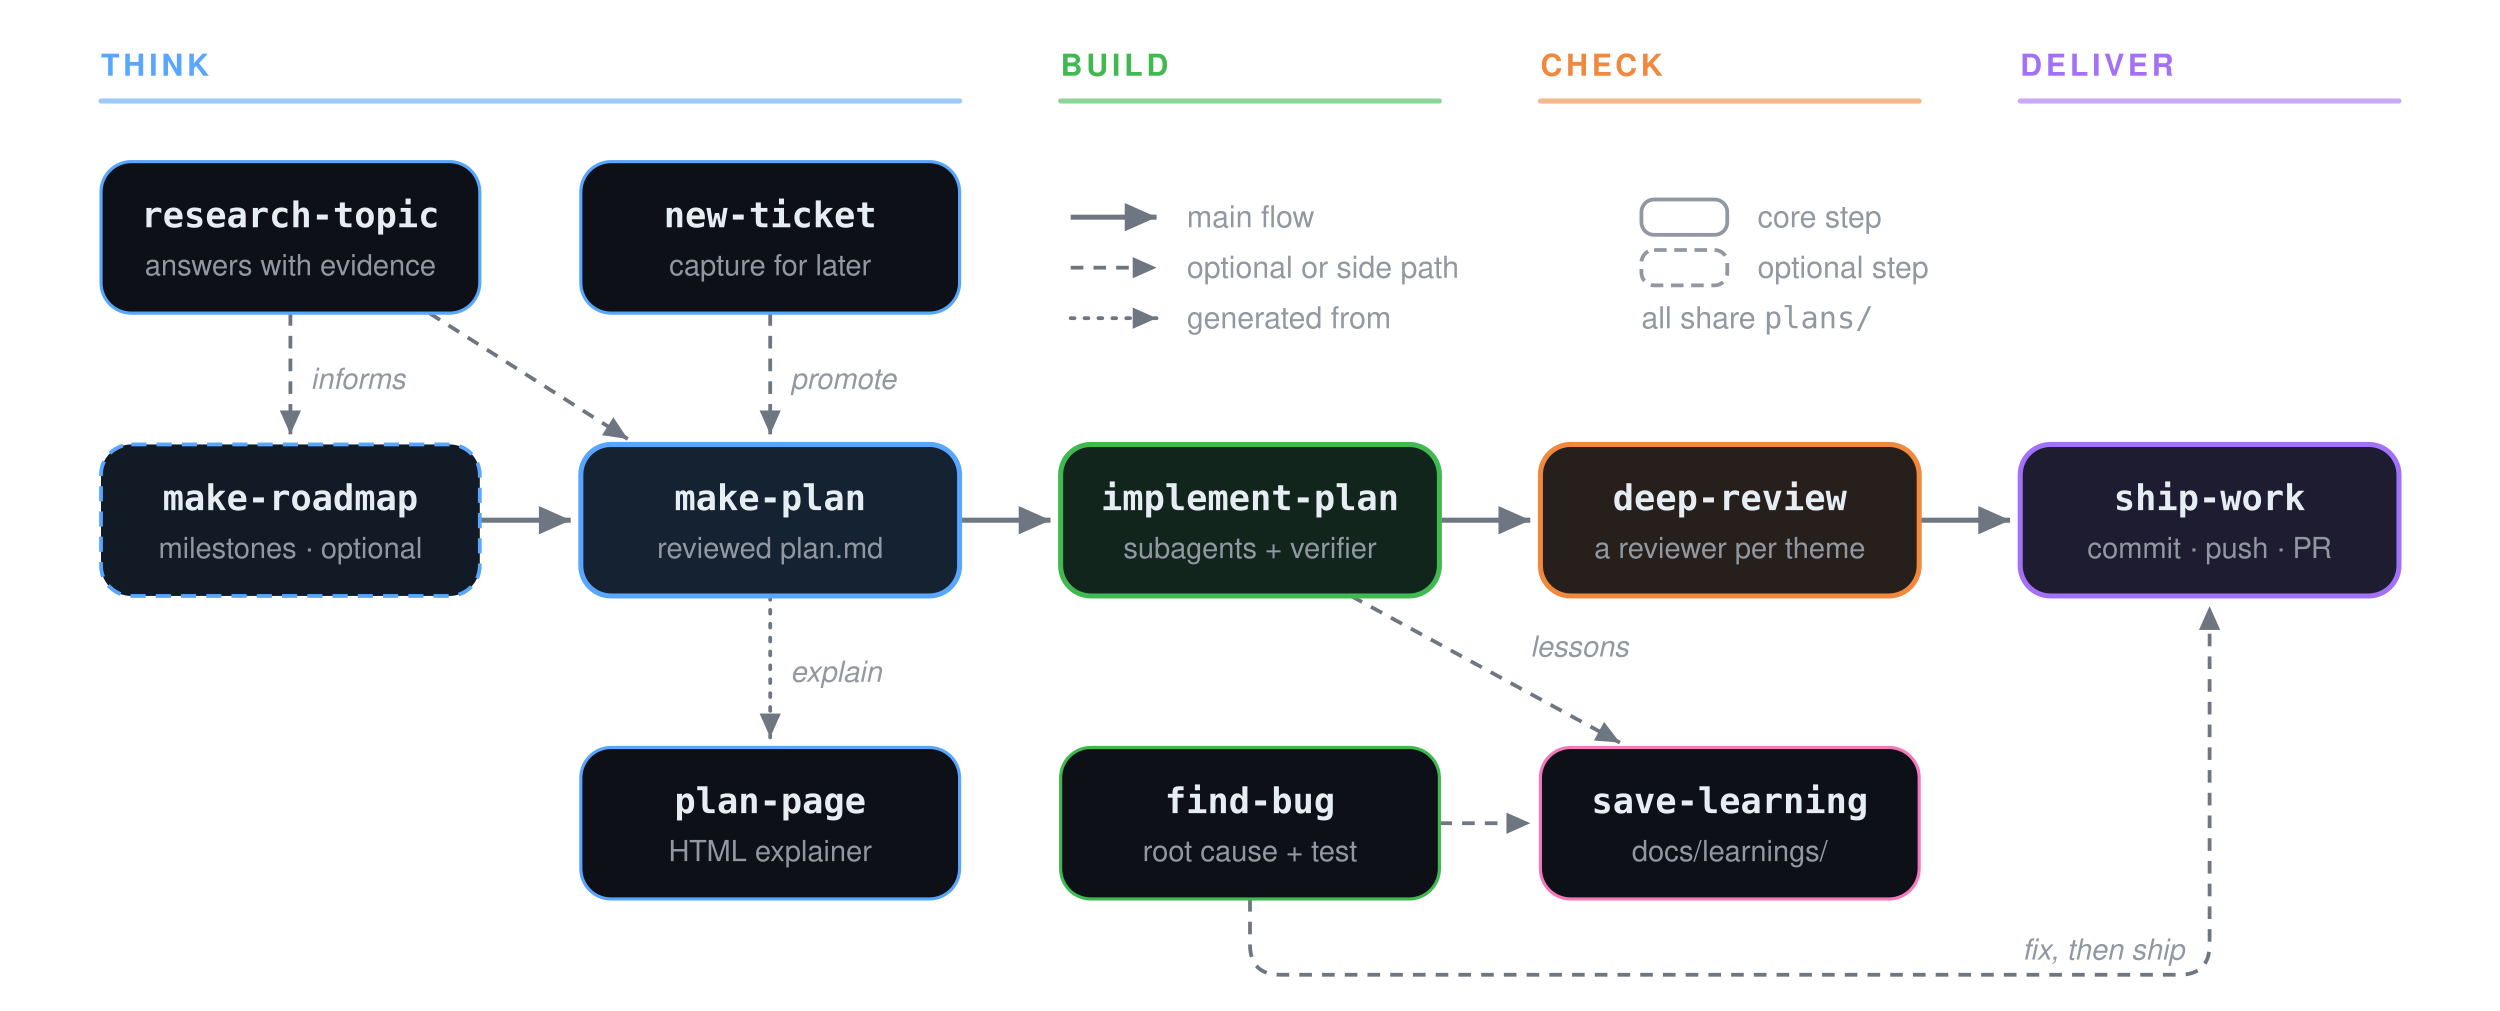
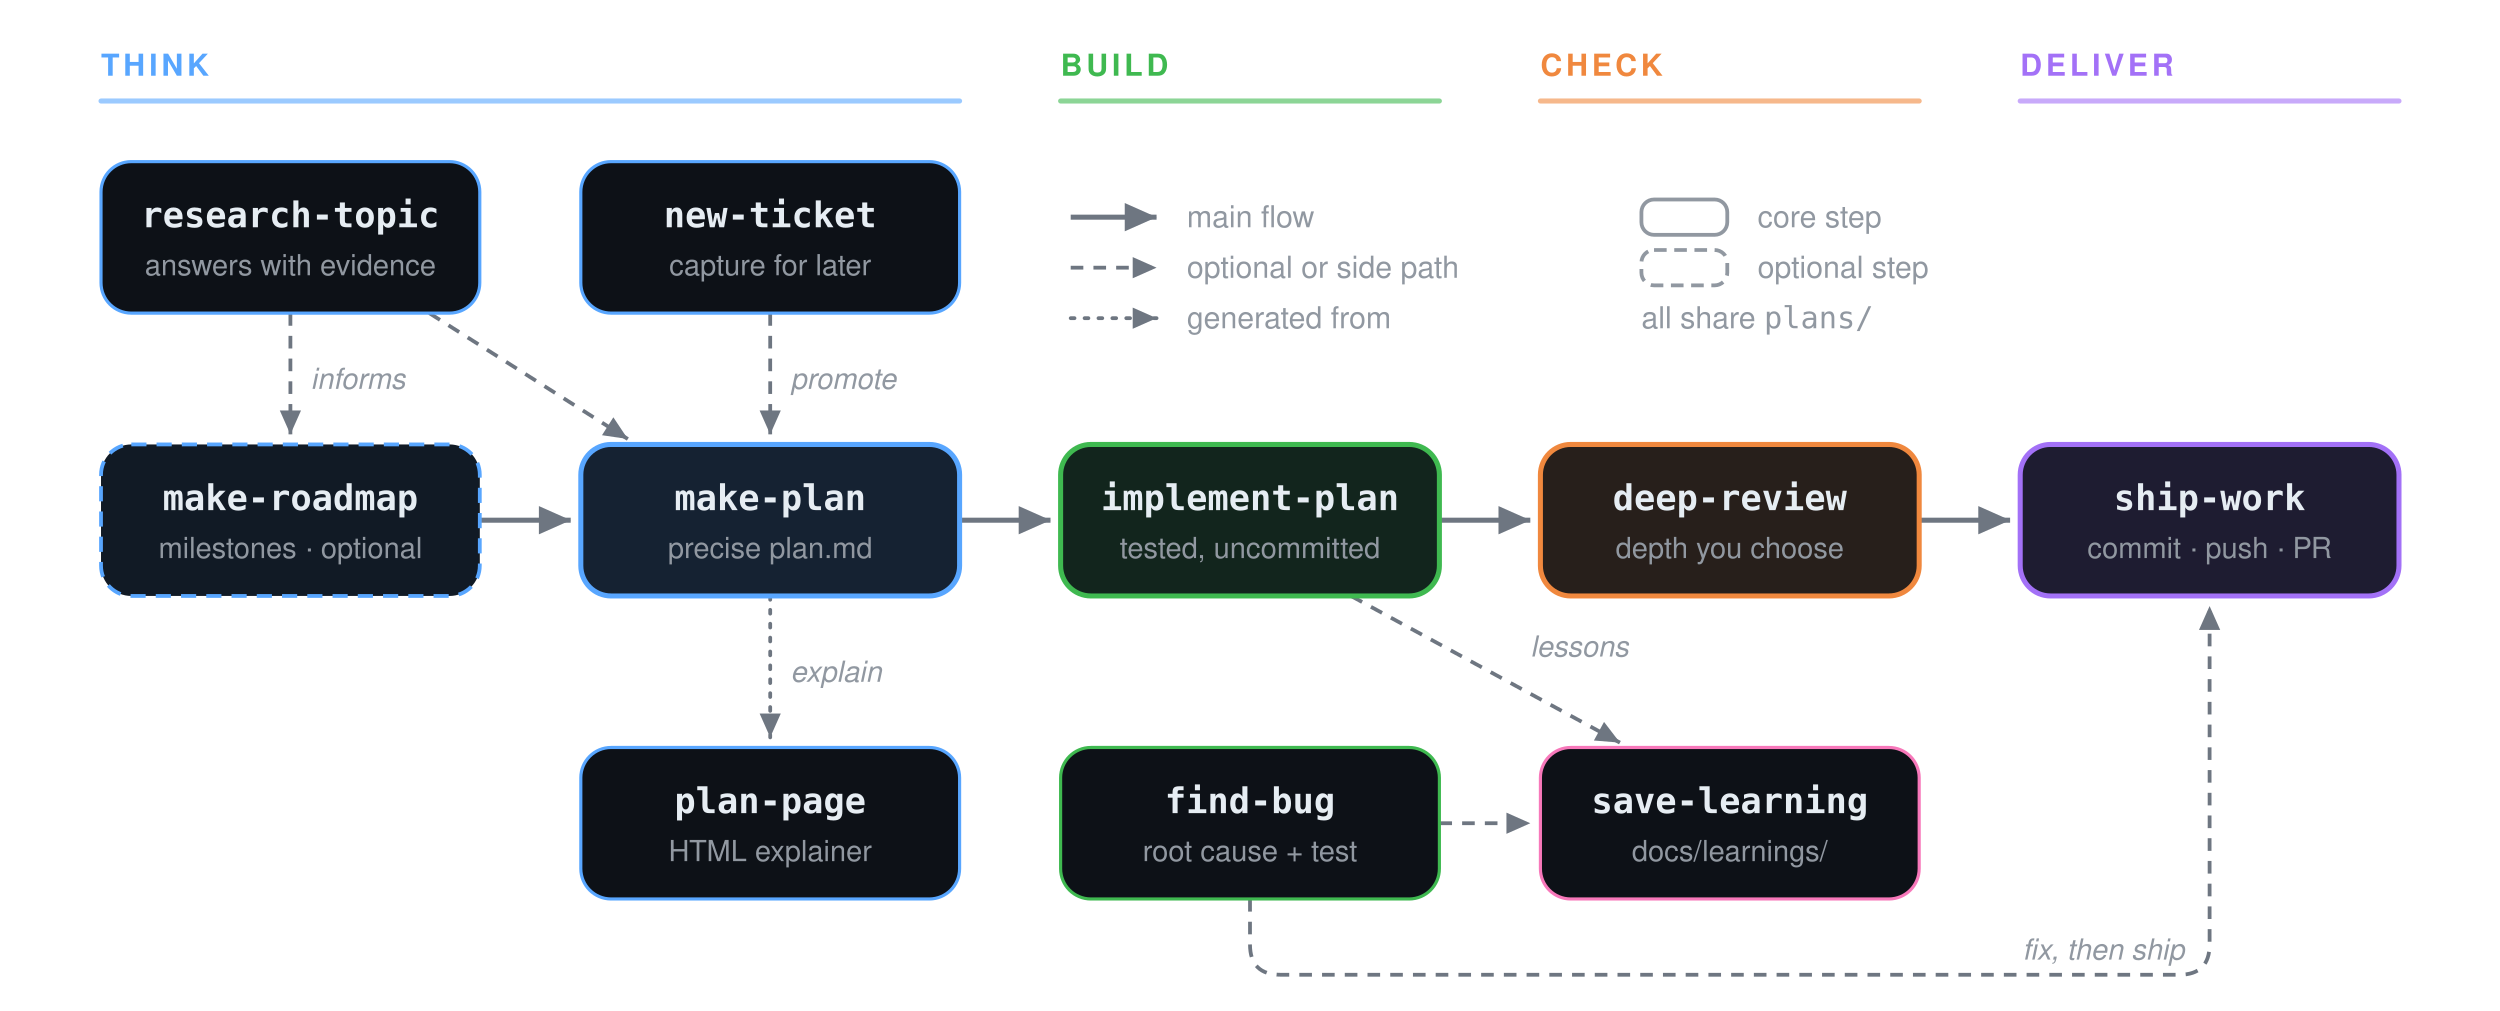
<svg xmlns="http://www.w3.org/2000/svg" viewBox="0 0 990 400" width="990" height="400" role="img" aria-label="Workflow: research-topic and new-ticket feed make-roadmap and make-plan; make-plan, implement-plan, deep-review and ship-work are the main flow; plan-page, find-bug and save-learning plug in.">
  <defs>
    <marker id="arrow" viewBox="0 0 10 10" refX="9" refY="5" markerWidth="7" markerHeight="7" orient="auto-start-reverse">
      <path d="M0,1 L9,5 L0,9 z" fill="#6e7681" />
    </marker>
  </defs>
  <text x="40" y="30" font-family="ui-sans-serif, -apple-system, 'Segoe UI', Helvetica, Arial, sans-serif" font-size="12" fill="#58a6ff" font-weight="700" letter-spacing="1.5">THINK</text>
  <line x1="40" y1="40" x2="380" y2="40" stroke="#58a6ff" stroke-width="2" stroke-linecap="round" opacity="0.6" />
  <text x="420" y="30" font-family="ui-sans-serif, -apple-system, 'Segoe UI', Helvetica, Arial, sans-serif" font-size="12" fill="#3fb950" font-weight="700" letter-spacing="1.5">BUILD</text>
  <line x1="420" y1="40" x2="570" y2="40" stroke="#3fb950" stroke-width="2" stroke-linecap="round" opacity="0.6" />
  <text x="610" y="30" font-family="ui-sans-serif, -apple-system, 'Segoe UI', Helvetica, Arial, sans-serif" font-size="12" fill="#f0883e" font-weight="700" letter-spacing="1.5">CHECK</text>
  <line x1="610" y1="40" x2="760" y2="40" stroke="#f0883e" stroke-width="2" stroke-linecap="round" opacity="0.6" />
  <text x="800" y="30" font-family="ui-sans-serif, -apple-system, 'Segoe UI', Helvetica, Arial, sans-serif" font-size="12" fill="#a371f7" font-weight="700" letter-spacing="1.5">DELIVER</text>
  <line x1="800" y1="40" x2="950" y2="40" stroke="#a371f7" stroke-width="2" stroke-linecap="round" opacity="0.6" />
  <path d="M115,124 L115,172" fill="none" stroke="#6e7681" stroke-width="1.5" stroke-dasharray="5 4" marker-end="url(#arrow)" />
  <text x="123" y="154" font-family="ui-sans-serif, -apple-system, 'Segoe UI', Helvetica, Arial, sans-serif" font-size="11.5" fill="#9198a1" text-anchor="start" font-style="italic">informs</text>
  <path d="M170,124 L248.622,173.858" fill="none" stroke="#6e7681" stroke-width="1.5" stroke-dasharray="5 4" marker-end="url(#arrow)" />
  <path d="M305,124 L305,172" fill="none" stroke="#6e7681" stroke-width="1.5" stroke-dasharray="5 4" marker-end="url(#arrow)" />
  <text x="313" y="154" font-family="ui-sans-serif, -apple-system, 'Segoe UI', Helvetica, Arial, sans-serif" font-size="11.5" fill="#9198a1" text-anchor="start" font-style="italic">promote</text>
  <path d="M190,206 L226,206" fill="none" stroke="#6e7681" stroke-width="2" marker-end="url(#arrow)" />
  <path d="M380,206 L416,206" fill="none" stroke="#6e7681" stroke-width="2" marker-end="url(#arrow)" />
  <path d="M570,206 L606,206" fill="none" stroke="#6e7681" stroke-width="2" marker-end="url(#arrow)" />
  <path d="M760,206 L796,206" fill="none" stroke="#6e7681" stroke-width="2" marker-end="url(#arrow)" />
  <path d="M305,236 L305,292" fill="none" stroke="#6e7681" stroke-width="1.5" stroke-dasharray="1.5 4" stroke-linecap="round" marker-end="url(#arrow)" />
  <text x="313" y="270" font-family="ui-sans-serif, -apple-system, 'Segoe UI', Helvetica, Arial, sans-serif" font-size="11.5" fill="#9198a1" text-anchor="start" font-style="italic">explain</text>
  <path d="M535,236 L641.488,294.085" fill="none" stroke="#6e7681" stroke-width="1.5" stroke-dasharray="5 4" marker-end="url(#arrow)" />
  <text x="606" y="260" font-family="ui-sans-serif, -apple-system, 'Segoe UI', Helvetica, Arial, sans-serif" font-size="11.5" fill="#9198a1" text-anchor="start" font-style="italic">lessons</text>
  <path d="M570,326 L606,326" fill="none" stroke="#6e7681" stroke-width="1.5" stroke-dasharray="5 4" marker-end="url(#arrow)" />
  <path d="M495,356 L495,374 Q495,386 507,386 L863,386 Q875,386 875,374 L875,240" fill="none" stroke="#6e7681" stroke-width="1.5" stroke-dasharray="5 4" marker-end="url(#arrow)" />
  <text x="865" y="380" font-family="ui-sans-serif, -apple-system, 'Segoe UI', Helvetica, Arial, sans-serif" font-size="11.5" fill="#9198a1" text-anchor="end" font-style="italic">fix, then ship</text>
  <path d="M424,86 L458,86" stroke="#6e7681" stroke-width="2" marker-end="url(#arrow)" />
  <text x="470" y="90" font-family="ui-sans-serif, -apple-system, 'Segoe UI', Helvetica, Arial, sans-serif" font-size="12" fill="#9198a1">main flow</text>
  <path d="M424,106 L458,106" stroke="#6e7681" stroke-width="1.5" stroke-dasharray="5 4" marker-end="url(#arrow)" />
  <text x="470" y="110" font-family="ui-sans-serif, -apple-system, 'Segoe UI', Helvetica, Arial, sans-serif" font-size="12" fill="#9198a1">optional or side path</text>
  <path d="M424,126 L458,126" stroke="#6e7681" stroke-width="1.5" stroke-dasharray="1.5 4" stroke-linecap="round" marker-end="url(#arrow)" />
  <text x="470" y="130" font-family="ui-sans-serif, -apple-system, 'Segoe UI', Helvetica, Arial, sans-serif" font-size="12" fill="#9198a1">generated from</text>
  <rect x="650" y="79" width="34" height="14" rx="5" fill="none" stroke="#9198a1" stroke-width="1.5" />
  <text x="696" y="90" font-family="ui-sans-serif, -apple-system, 'Segoe UI', Helvetica, Arial, sans-serif" font-size="12" fill="#9198a1">core step</text>
  <rect x="650" y="99" width="34" height="14" rx="5" fill="none" stroke="#9198a1" stroke-width="1.5" stroke-dasharray="5 3" />
  <text x="696" y="110" font-family="ui-sans-serif, -apple-system, 'Segoe UI', Helvetica, Arial, sans-serif" font-size="12" fill="#9198a1">optional step</text>
  <text x="650" y="130" font-family="ui-sans-serif, -apple-system, 'Segoe UI', Helvetica, Arial, sans-serif" font-size="12" fill="#9198a1">all share <tspan font-family="ui-monospace, SFMono-Regular, 'SF Mono', Menlo, Consolas, monospace">plans/</tspan>
  </text>
  <rect x="40" y="64" width="150" height="60" rx="12" fill="#0d1117" />
  <rect x="40" y="64" width="150" height="60" rx="12" fill="#0d1117" fill-opacity="1" stroke="#58a6ff" stroke-width="1.25" />
  <text x="115" y="90" text-anchor="middle" font-family="ui-monospace, SFMono-Regular, 'SF Mono', Menlo, Consolas, monospace" font-size="14" font-weight="700" fill="#e6edf3">research-topic</text>
  <text x="115" y="109" font-family="ui-sans-serif, -apple-system, 'Segoe UI', Helvetica, Arial, sans-serif" font-size="11.5" fill="#9198a1" text-anchor="middle">answers with evidence</text>
  <rect x="230" y="64" width="150" height="60" rx="12" fill="#0d1117" />
  <rect x="230" y="64" width="150" height="60" rx="12" fill="#0d1117" fill-opacity="1" stroke="#58a6ff" stroke-width="1.25" />
  <text x="305" y="90" text-anchor="middle" font-family="ui-monospace, SFMono-Regular, 'SF Mono', Menlo, Consolas, monospace" font-size="14" font-weight="700" fill="#e6edf3">new-ticket</text>
  <text x="305" y="109" font-family="ui-sans-serif, -apple-system, 'Segoe UI', Helvetica, Arial, sans-serif" font-size="11.5" fill="#9198a1" text-anchor="middle">capture for later</text>
  <rect x="40" y="176" width="150" height="60" rx="12" fill="#0d1117" />
  <rect x="40" y="176" width="150" height="60" rx="12" fill="#58a6ff" fill-opacity="0.06" stroke="#58a6ff" stroke-width="1.5" stroke-dasharray="6 4" />
  <text x="115" y="202" text-anchor="middle" font-family="ui-monospace, SFMono-Regular, 'SF Mono', Menlo, Consolas, monospace" font-size="14" font-weight="700" fill="#e6edf3">make-roadmap</text>
  <text x="115" y="221" font-family="ui-sans-serif, -apple-system, 'Segoe UI', Helvetica, Arial, sans-serif" font-size="11.5" fill="#9198a1" text-anchor="middle">milestones · optional</text>
  <rect x="230" y="176" width="150" height="60" rx="12" fill="#0d1117" />
  <rect x="230" y="176" width="150" height="60" rx="12" fill="#58a6ff" fill-opacity="0.12" stroke="#58a6ff" stroke-width="2" />
  <text x="305" y="202" text-anchor="middle" font-family="ui-monospace, SFMono-Regular, 'SF Mono', Menlo, Consolas, monospace" font-size="14" font-weight="700" fill="#e6edf3">make-plan</text>
-   <text x="305" y="221" font-family="ui-sans-serif, -apple-system, 'Segoe UI', Helvetica, Arial, sans-serif" font-size="11.5" fill="#9198a1" text-anchor="middle">reviewed plan.md</text>
+   <text x="305" y="221" font-family="ui-sans-serif, -apple-system, 'Segoe UI', Helvetica, Arial, sans-serif" font-size="11.5" fill="#9198a1" text-anchor="middle">precise plan.md</text>
  <rect x="420" y="176" width="150" height="60" rx="12" fill="#0d1117" />
  <rect x="420" y="176" width="150" height="60" rx="12" fill="#3fb950" fill-opacity="0.12" stroke="#3fb950" stroke-width="2" />
  <text x="495" y="202" text-anchor="middle" font-family="ui-monospace, SFMono-Regular, 'SF Mono', Menlo, Consolas, monospace" font-size="14" font-weight="700" fill="#e6edf3">implement-plan</text>
-   <text x="495" y="221" font-family="ui-sans-serif, -apple-system, 'Segoe UI', Helvetica, Arial, sans-serif" font-size="11.5" fill="#9198a1" text-anchor="middle">subagents + verifier</text>
+   <text x="495" y="221" font-family="ui-sans-serif, -apple-system, 'Segoe UI', Helvetica, Arial, sans-serif" font-size="11.5" fill="#9198a1" text-anchor="middle">tested, uncommitted</text>
  <rect x="610" y="176" width="150" height="60" rx="12" fill="#0d1117" />
  <rect x="610" y="176" width="150" height="60" rx="12" fill="#f0883e" fill-opacity="0.12" stroke="#f0883e" stroke-width="2" />
  <text x="685" y="202" text-anchor="middle" font-family="ui-monospace, SFMono-Regular, 'SF Mono', Menlo, Consolas, monospace" font-size="14" font-weight="700" fill="#e6edf3">deep-review</text>
-   <text x="685" y="221" font-family="ui-sans-serif, -apple-system, 'Segoe UI', Helvetica, Arial, sans-serif" font-size="11.5" fill="#9198a1" text-anchor="middle">a reviewer per theme</text>
+   <text x="685" y="221" font-family="ui-sans-serif, -apple-system, 'Segoe UI', Helvetica, Arial, sans-serif" font-size="11.5" fill="#9198a1" text-anchor="middle">depth you choose</text>
  <rect x="800" y="176" width="150" height="60" rx="12" fill="#0d1117" />
  <rect x="800" y="176" width="150" height="60" rx="12" fill="#a371f7" fill-opacity="0.12" stroke="#a371f7" stroke-width="2" />
  <text x="875" y="202" text-anchor="middle" font-family="ui-monospace, SFMono-Regular, 'SF Mono', Menlo, Consolas, monospace" font-size="14" font-weight="700" fill="#e6edf3">ship-work</text>
  <text x="875" y="221" font-family="ui-sans-serif, -apple-system, 'Segoe UI', Helvetica, Arial, sans-serif" font-size="11.5" fill="#9198a1" text-anchor="middle">commit · push · PR</text>
  <rect x="230" y="296" width="150" height="60" rx="12" fill="#0d1117" />
  <rect x="230" y="296" width="150" height="60" rx="12" fill="#0d1117" fill-opacity="1" stroke="#58a6ff" stroke-width="1.25" />
  <text x="305" y="322" text-anchor="middle" font-family="ui-monospace, SFMono-Regular, 'SF Mono', Menlo, Consolas, monospace" font-size="14" font-weight="700" fill="#e6edf3">plan-page</text>
  <text x="305" y="341" font-family="ui-sans-serif, -apple-system, 'Segoe UI', Helvetica, Arial, sans-serif" font-size="11.5" fill="#9198a1" text-anchor="middle">HTML explainer</text>
  <rect x="420" y="296" width="150" height="60" rx="12" fill="#0d1117" />
  <rect x="420" y="296" width="150" height="60" rx="12" fill="#0d1117" fill-opacity="1" stroke="#3fb950" stroke-width="1.25" />
  <text x="495" y="322" text-anchor="middle" font-family="ui-monospace, SFMono-Regular, 'SF Mono', Menlo, Consolas, monospace" font-size="14" font-weight="700" fill="#e6edf3">find-bug</text>
  <text x="495" y="341" font-family="ui-sans-serif, -apple-system, 'Segoe UI', Helvetica, Arial, sans-serif" font-size="11.5" fill="#9198a1" text-anchor="middle">root cause + test</text>
  <rect x="610" y="296" width="150" height="60" rx="12" fill="#0d1117" />
  <rect x="610" y="296" width="150" height="60" rx="12" fill="#0d1117" fill-opacity="1" stroke="#f778ba" stroke-width="1.25" />
  <text x="685" y="322" text-anchor="middle" font-family="ui-monospace, SFMono-Regular, 'SF Mono', Menlo, Consolas, monospace" font-size="14" font-weight="700" fill="#e6edf3">save-learning</text>
  <text x="685" y="341" font-family="ui-sans-serif, -apple-system, 'Segoe UI', Helvetica, Arial, sans-serif" font-size="11.5" fill="#9198a1" text-anchor="middle">docs/learnings/</text>
</svg>
